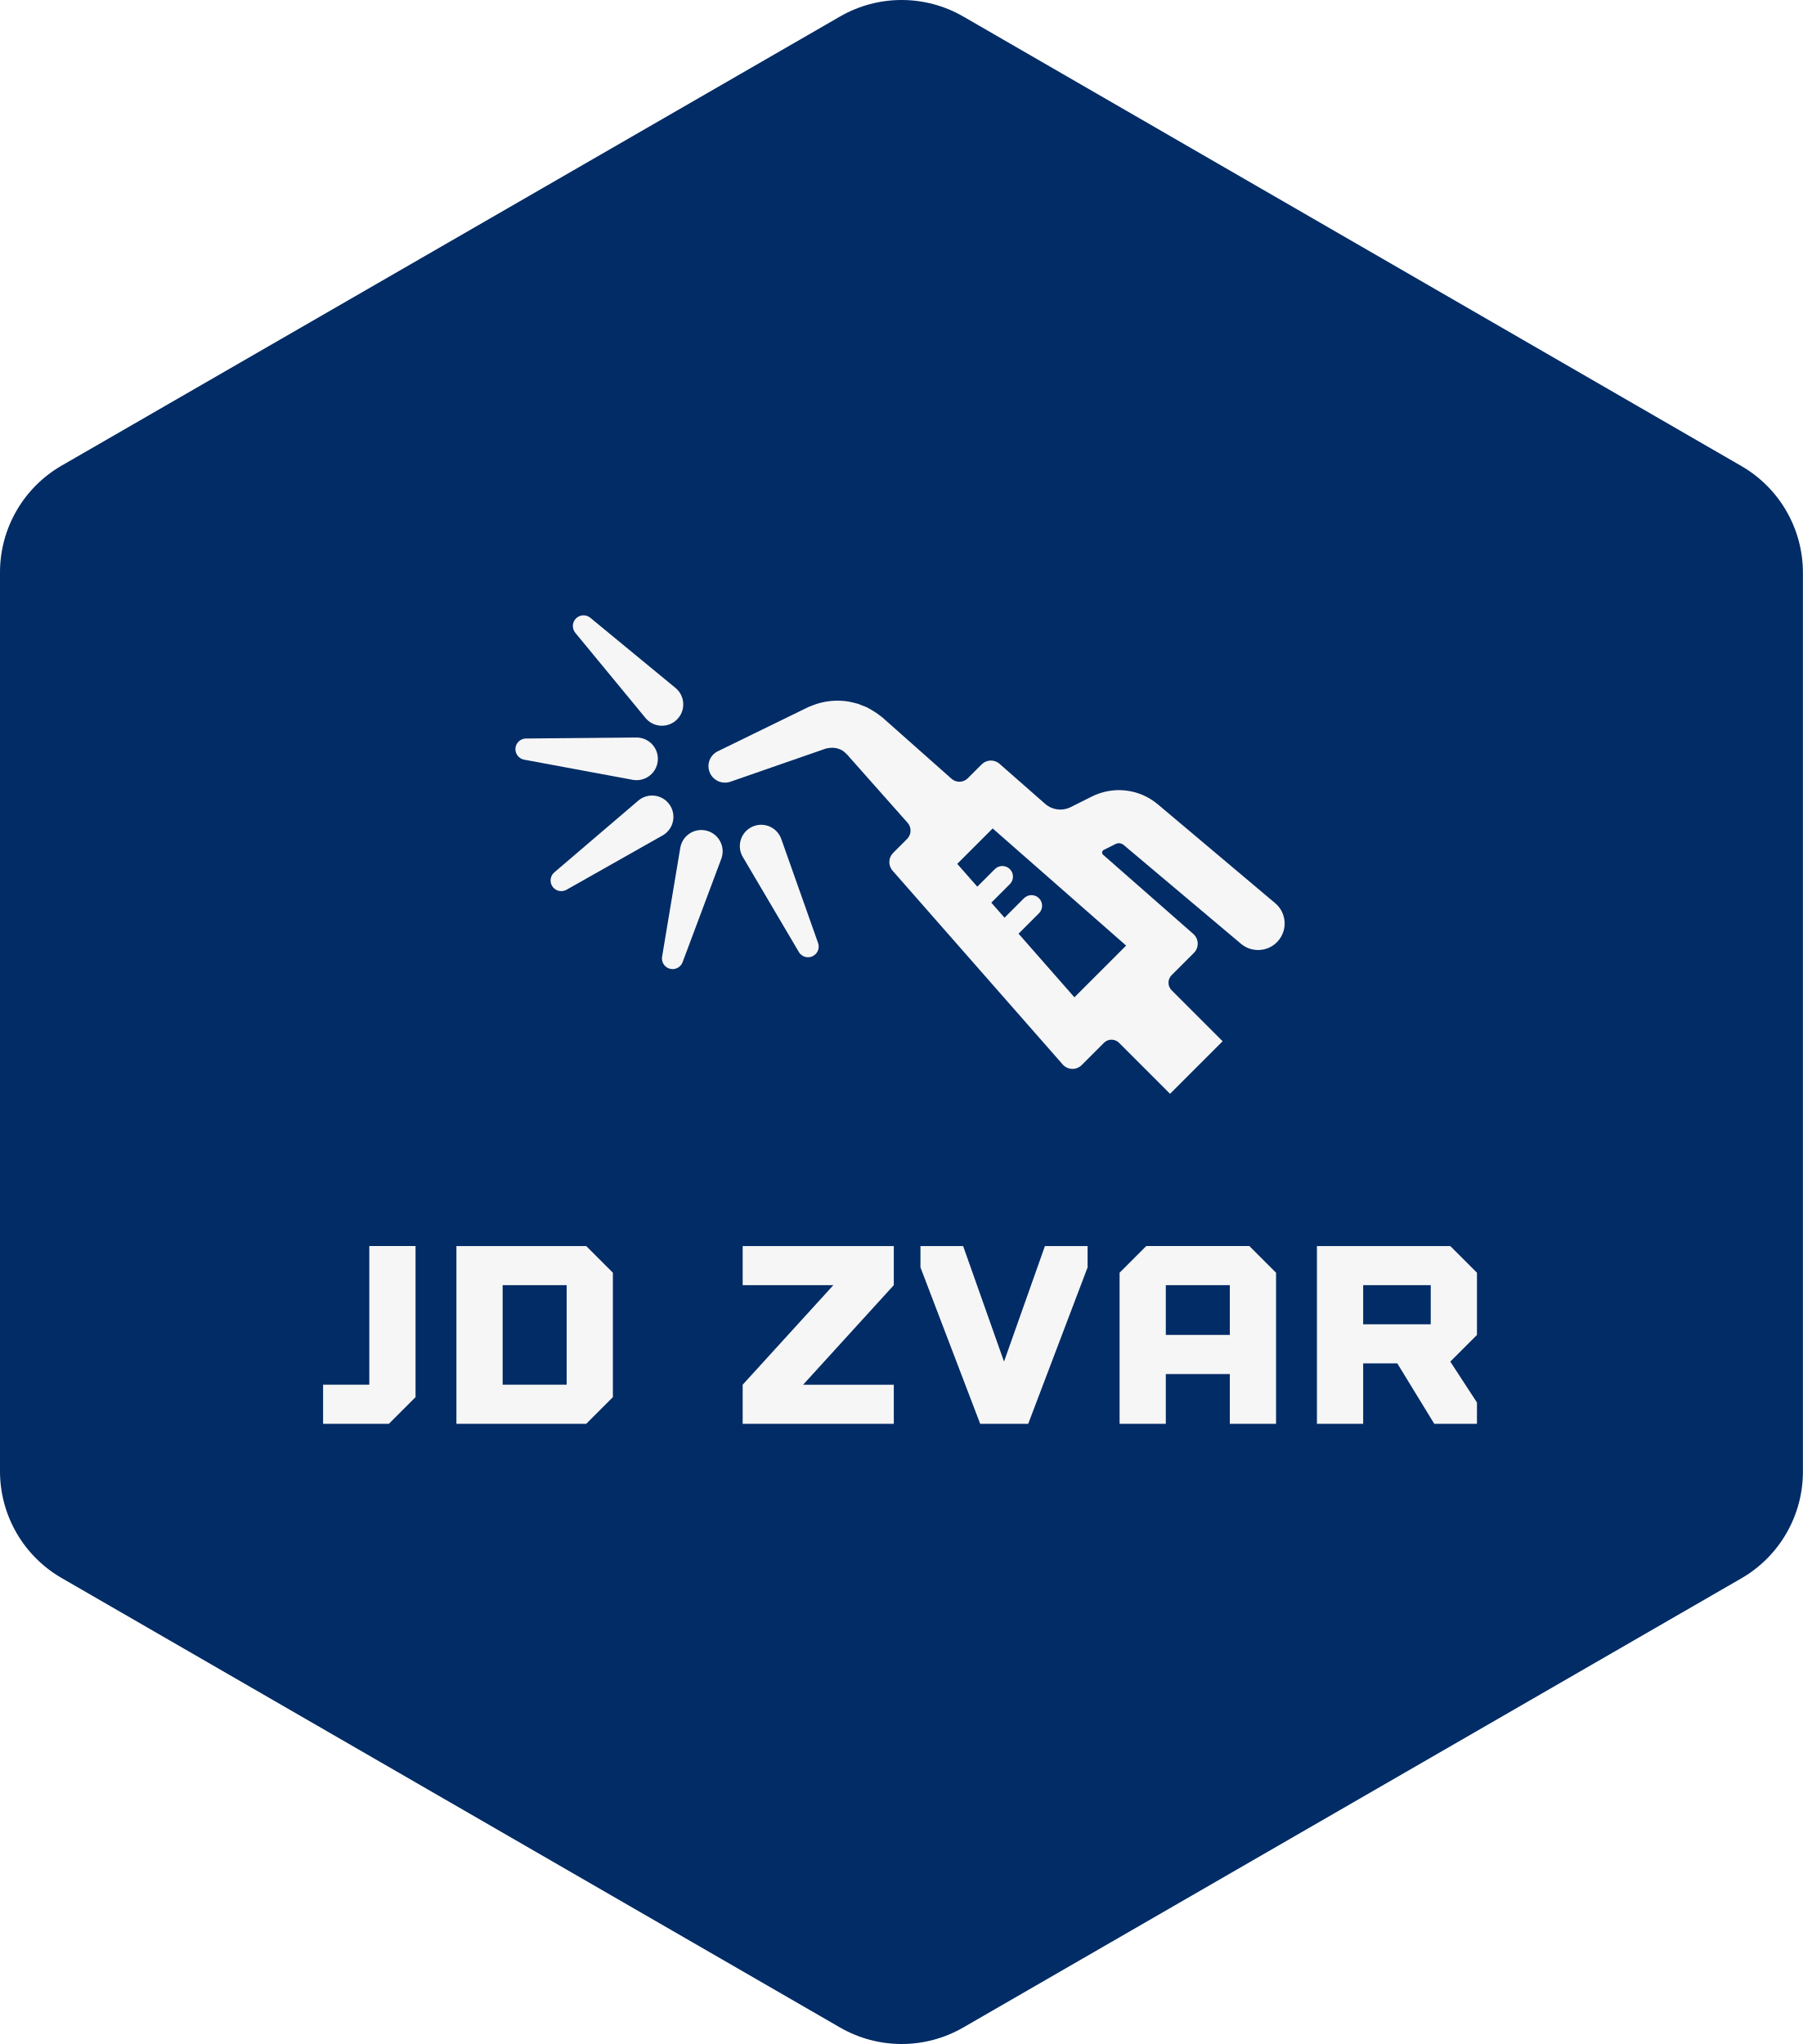
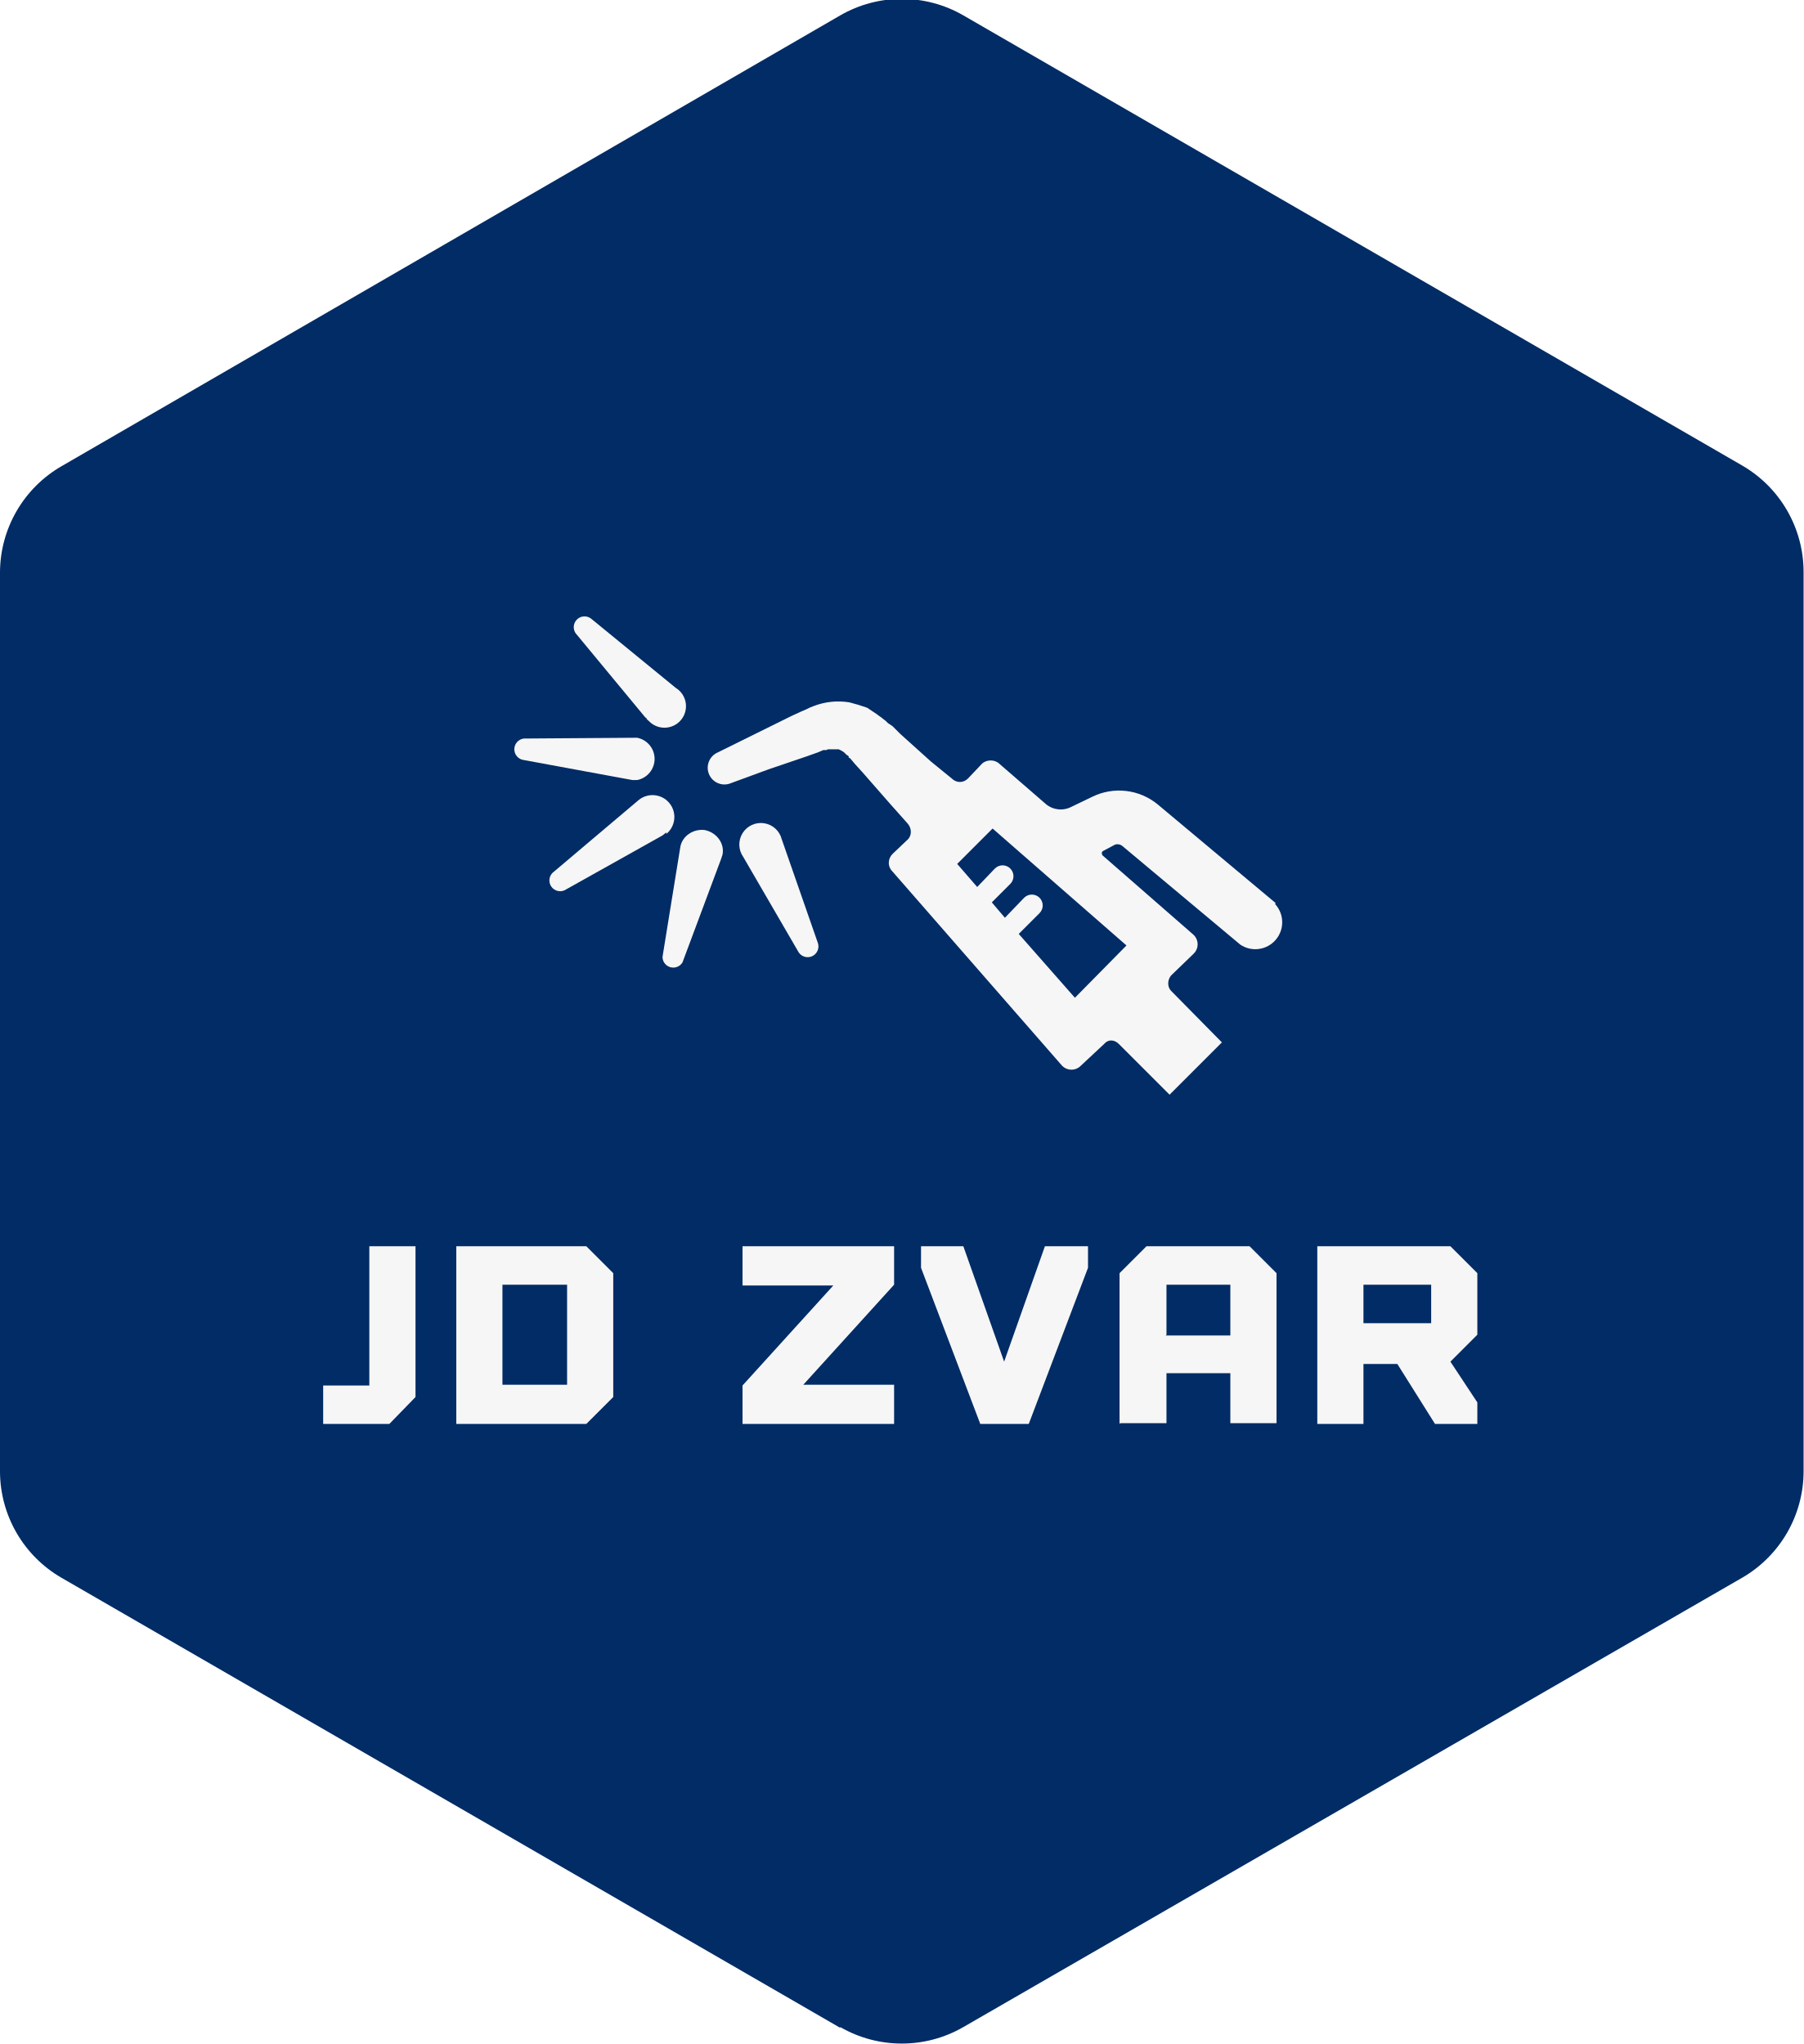
- <svg xmlns="http://www.w3.org/2000/svg" width="234.375" height="265.743" viewBox="0 0 234.375 265.743" fill="#022c66">
-   <g id="SvgjsG4614" transform="matrix(4.725301,0,0,4.725301,0.00003476899,0.01972126)" fill="#022c66">
-     <path d="M23.11 55.78L1.69 43.41A3.39 3.39 0 0 1 0 40.48V15.75a3.39 3.39 0 0 1 1.69-2.94L23.11.45a3.39 3.39 0 0 1 3.39 0l21.41 12.37a3.39 3.39 0 0 1 1.69 2.94v24.72a3.39 3.39 0 0 1-1.69 2.94L26.5 55.78a3.39 3.39 0 0 1-3.39 0z" />
+ <svg xmlns="http://www.w3.org/2000/svg" fill="#022c66" viewBox="0 0 234.4 265.7">
+   <path d="M109.2 263.6 8 205.1a16 16 0 0 1-8-13.8V74.4a16 16 0 0 1 8-13.8L109.2 2a16 16 0 0 1 16 0l101.2 58.5a16 16 0 0 1 8 13.9v116.8a16 16 0 0 1-8 13.9l-101.2 58.4a16 16 0 0 1-16 0z" />
+   <g fill="#f6f6f6">
+     <path d="M84 93.3c0 .2.2.3.3.4a2.8 2.8 0 1 0 3.5-4.3l-11-9a1.4 1.4 0 0 0-2 1.9l9.1 11zm-1.2 8.1a2.8 2.8 0 0 0 0-5.5l-14.4.1a1.4 1.4 0 0 0-.3 2.8l14.1 2.6h.6zm3.8 7A2.8 2.8 0 0 0 83 104l-11 9.3a1.4 1.4 0 0 0 1.6 2.3l12.5-7 .5-.4zm5-.5c-1.5-.2-3 .8-3.2 2.3l-2.3 14.2a1.4 1.4 0 0 0 2.6.7l5-13.4.2-.6c.3-1.5-.8-2.9-2.3-3.2zm14.7 14.7-4.7-13.5a2.8 2.8 0 1 0-5 2.3l7.2 12.4a1.4 1.4 0 0 0 2.5-1.2z" />
+     <path d="m165.8 117.4-15.3-12.8a7.9 7.9 0 0 0-8.6-1l-2.7 1.3a3 3 0 0 1-3.3-.4l-6-5.2c-.6-.6-1.7-.6-2.3 0l-1.8 1.9c-.6.6-1.5.6-2.1 0L121 99l-4-3.6-1-1-.6-.4-.3-.3-.4-.3-.1-.1-.3-.2-.4-.3-1.2-.8a25.8 25.8 0 0 0-2.3-.7 8.9 8.9 0 0 0-4.7.5l-.5.2-.4.2-.7.3-1.3.6a16093 16093 0 0 1-9.5 4.7 2.1 2.1 0 0 0 1.7 4l4.9-1.8 5-1.7 1.4-.5.7-.3h.4l.2-.1h1.4l.4.2.3.2.3.3.3.2v.2h.1l-.2-.2.1.1.3.3.5.6 1 1.1 3.5 4 2.4 2.7c.5.6.5 1.5 0 2l-2 1.9c-.6.6-.7 1.6 0 2.3l22 25.2a1.7 1.7 0 0 0 2.5 0l3-2.8c.5-.6 1.3-.6 1.9 0l6.6 6.6 6.8-6.8-6.6-6.7c-.5-.5-.5-1.4 0-2l2.9-2.8a1.7 1.7 0 0 0 0-2.5l-11.8-10.3a.4.4 0 0 1-.1-.3c0-.1 0-.2.2-.3l1.5-.8a1 1 0 0 1 1 .2l15.3 12.8a3.5 3.5 0 0 0 4.5-5.3zm-26.1 12.3-7.3-8.3 2.7-2.7a1.4 1.4 0 0 0-2-2l-2.5 2.6-1.7-2 2.4-2.4a1.4 1.4 0 0 0-2-2l-2.3 2.4-2.6-3 4.6-4.6 17.4 15.2-6.7 6.8z" />
  </g>
-   <g id="SvgjsG4615" transform="matrix(1.402106,0,0,1.402106,45.26717,41.29963)" fill="#f6f6f6">
-     <path fill="#f6f6f6" d="M27.56,37.118c0.078,0.093,0.172,0.189,0.269,0.269c0.843,0.695,2.09,0.574,2.784-0.269    c0.695-0.843,0.574-2.09-0.269-2.784l-7.899-6.507c-0.358-0.295-0.886-0.306-1.258,0c-0.422,0.347-0.482,0.971-0.135,1.392    L27.56,37.118z M26.75,42.887c1.092-0.01,1.97-0.904,1.96-1.996s-0.903-1.97-1.996-1.96l-10.234,0.093    c-0.464,0.004-0.875,0.335-0.963,0.808c-0.1,0.537,0.255,1.053,0.792,1.153l10.062,1.868    C26.491,42.876,26.625,42.889,26.75,42.887z M29.459,47.794c0.83-0.71,0.928-1.958,0.219-2.789    c-0.71-0.83-1.958-0.928-2.789-0.219l-7.78,6.649c-0.353,0.301-0.455,0.82-0.218,1.239c0.269,0.475,0.872,0.643,1.348,0.374    l8.909-5.036C29.253,47.952,29.364,47.876,29.459,47.794z M33.064,47.535c-1.077-0.18-2.097,0.548-2.277,1.625l-1.686,10.094    c-0.077,0.457,0.178,0.92,0.629,1.089c0.512,0.191,1.082-0.068,1.273-0.58l3.587-9.585c0.042-0.114,0.078-0.243,0.098-0.368    C34.869,48.734,34.141,47.715,33.064,47.535z M43.565,57.989l-3.413-9.648c-0.041-0.114-0.097-0.236-0.161-0.345    c-0.555-0.941-1.767-1.254-2.708-0.699c-0.941,0.555-1.254,1.767-0.699,2.708l5.197,8.816c0.235,0.4,0.728,0.591,1.182,0.43    C43.477,59.069,43.747,58.504,43.565,57.989z" />
-     <path fill="#f6f6f6" d="M85.946,54.293L75.07,45.131c-1.718-1.448-4.126-1.732-6.134-0.724l-1.943,0.975  c-0.783,0.393-1.726,0.272-2.384-0.306l-4.226-3.71c-0.478-0.42-1.2-0.396-1.649,0.054l-1.291,1.291  c-0.41,0.41-1.069,0.431-1.503,0.046c-0.478-0.424-1.129-1.001-1.897-1.682c-0.835-0.74-1.808-1.604-2.852-2.529  c-0.261-0.231-0.526-0.466-0.794-0.704c-0.134-0.119-0.269-0.239-0.405-0.359l-0.204-0.181l-0.234-0.211l-0.109-0.083l-0.219-0.167  c-0.086-0.063-0.109-0.09-0.283-0.203c-0.283-0.185-0.587-0.372-0.875-0.516c-0.266-0.112-0.535-0.218-0.805-0.317  c-0.276-0.078-0.558-0.141-0.837-0.201c-1.13-0.195-2.299-0.07-3.328,0.329l-0.384,0.15l-0.247,0.12  c-0.163,0.08-0.325,0.159-0.486,0.237c-0.322,0.157-0.641,0.313-0.954,0.466c-1.253,0.612-2.423,1.183-3.425,1.672  c-2.005,0.979-3.341,1.631-3.341,1.631c-0.687,0.335-1.032,1.138-0.775,1.878c0.278,0.799,1.15,1.221,1.949,0.944  c0,0,1.405-0.488,3.512-1.22c1.054-0.366,2.283-0.793,3.6-1.251c0.329-0.114,0.664-0.231,1.003-0.348  c0.169-0.059,0.34-0.118,0.511-0.178l0.256-0.088l0.135-0.022c0.351-0.075,0.713-0.051,1.037,0.061  c0.078,0.04,0.157,0.068,0.234,0.099c0.07,0.051,0.14,0.094,0.212,0.13c0.032,0.037,0.035,0.058,0.066,0.065  c-0.01-0.025,0.094,0.083,0.15,0.136l0.197,0.192l0.098,0.096l0.006,0.006c-0.056-0.052,0.135,0.125-0.125-0.116l0.011,0.013  l0.023,0.026l0.045,0.051l0.181,0.204c0.12,0.136,0.24,0.271,0.359,0.405c0.238,0.268,0.473,0.534,0.704,0.794  c0.925,1.043,1.789,2.017,2.529,2.852c0.681,0.768,1.258,1.419,1.682,1.897c0.385,0.435,0.365,1.092-0.046,1.503l-1.291,1.291  c-0.45,0.45-0.473,1.171-0.054,1.649l15.775,17.97c0.22,0.251,0.534,0.399,0.868,0.41c0.333,0.011,0.657-0.117,0.892-0.353  l2.067-2.067c0.385-0.385,1.01-0.385,1.396,0l4.73,4.73l4.873-4.873l-4.73-4.73c-0.385-0.385-0.385-1.01,0-1.396l2.067-2.067  c0.236-0.236,0.364-0.559,0.353-0.892c-0.011-0.334-0.159-0.648-0.41-0.868l-8.361-7.34c-0.068-0.06-0.102-0.149-0.09-0.238  c0.011-0.089,0.067-0.167,0.147-0.208l1.095-0.549c0.247-0.124,0.544-0.089,0.755,0.089l10.877,9.162  c0.985,0.829,2.43,0.754,3.324-0.14c0.05-0.05,0.098-0.102,0.144-0.157C87.118,56.721,86.986,55.169,85.946,54.293z M67.33,63.02  l-5.178-5.899l1.894-1.894c0.384-0.384,0.384-1.008,0-1.392c-0.384-0.384-1.008-0.384-1.392,0l-1.804,1.804l-1.224-1.394  l1.719-1.719c0.384-0.384,0.384-1.008,0-1.392s-1.008-0.384-1.392,0l-1.628,1.628l-1.858-2.116l3.284-3.284l12.374,10.863  L67.33,63.02z" />
-   </g>
-   <g id="SvgjsG4616" transform="matrix(0.8089419,0,0,0.8089419,40.84378,152.7552)" fill="#f6f6f6">
-     <path d="M16.286 35.714 l-4.286 4.286 l-10.571 0 l0 -6.286 l7.429 0 l0 -22.286 l7.429 0 l0 24.286 z M43.714 11.429 l4.286 4.286 l0 20 l-4.286 4.286 l-20.857 0 l0 -28.571 l20.857 0 z M40.571 33.714 l0 -16 l-10.286 0 l0 16 l10.286 0 z M93.143 11.429 l0 6.286 l-14.571 16 l14.571 0 l0 6.286 l-24.286 0 l0 -6.286 l14.571 -16 l-14.571 0 l0 -6.286 l24.286 0 z M117.429 11.429 l6.857 0 l0 3.429 l-9.543 25.143 l-7.714 0 l-9.6 -25.143 l0 -3.429 l6.857 0 l6.571 18.571 z M129.429 40 l0 -24.286 l4.286 -4.286 l16.571 0 l4.286 4.286 l0 24.286 l-7.429 0 l0 -8 l-10.286 0 l0 8 l-7.429 0 z M136.857 25.714 l10.286 0 l0 -8 l-10.286 0 l0 8 z M186.857 15.714 l0 10 l-4.286 4.286 l4.286 6.571 l0 3.429 l-6.857 0 l-5.943 -9.714 l-5.486 0 l0 9.714 l-7.429 0 l0 -28.571 l21.429 0 z M179.429 24 l0 -6.286 l-10.857 0 l0 6.286 l10.857 0 z" />
-   </g>
+   <path d="m54 181.6-3.4 3.5H42v-5h6V162h6v19.6zM76.2 162l3.5 3.5v16.1l-3.5 3.5H59.3V162h17zm-2.5 18v-13h-8.4v13h8.4zm42.5-18v5l-11.8 13h11.8v5.1H96.5v-5l11.8-13H96.5V162h19.7zm19.6 0h5.6v2.8l-7.7 20.3h-6.3l-7.7-20.3V162h5.5l5.3 15zm9.7 23.1v-19.6l3.5-3.5h13.4l3.5 3.5V185h-6v-6.5h-8.3v6.5h-6zm6-11.5h8.4V167h-8.3v6.5zm40.5-8.1v8l-3.5 3.5 3.5 5.3v2.8h-5.5l-4.9-7.8h-4.4v7.8h-6V162h17.3zm-6 6.7V167h-8.8v5h8.8z" fill="#f6f6f6" />
</svg>
